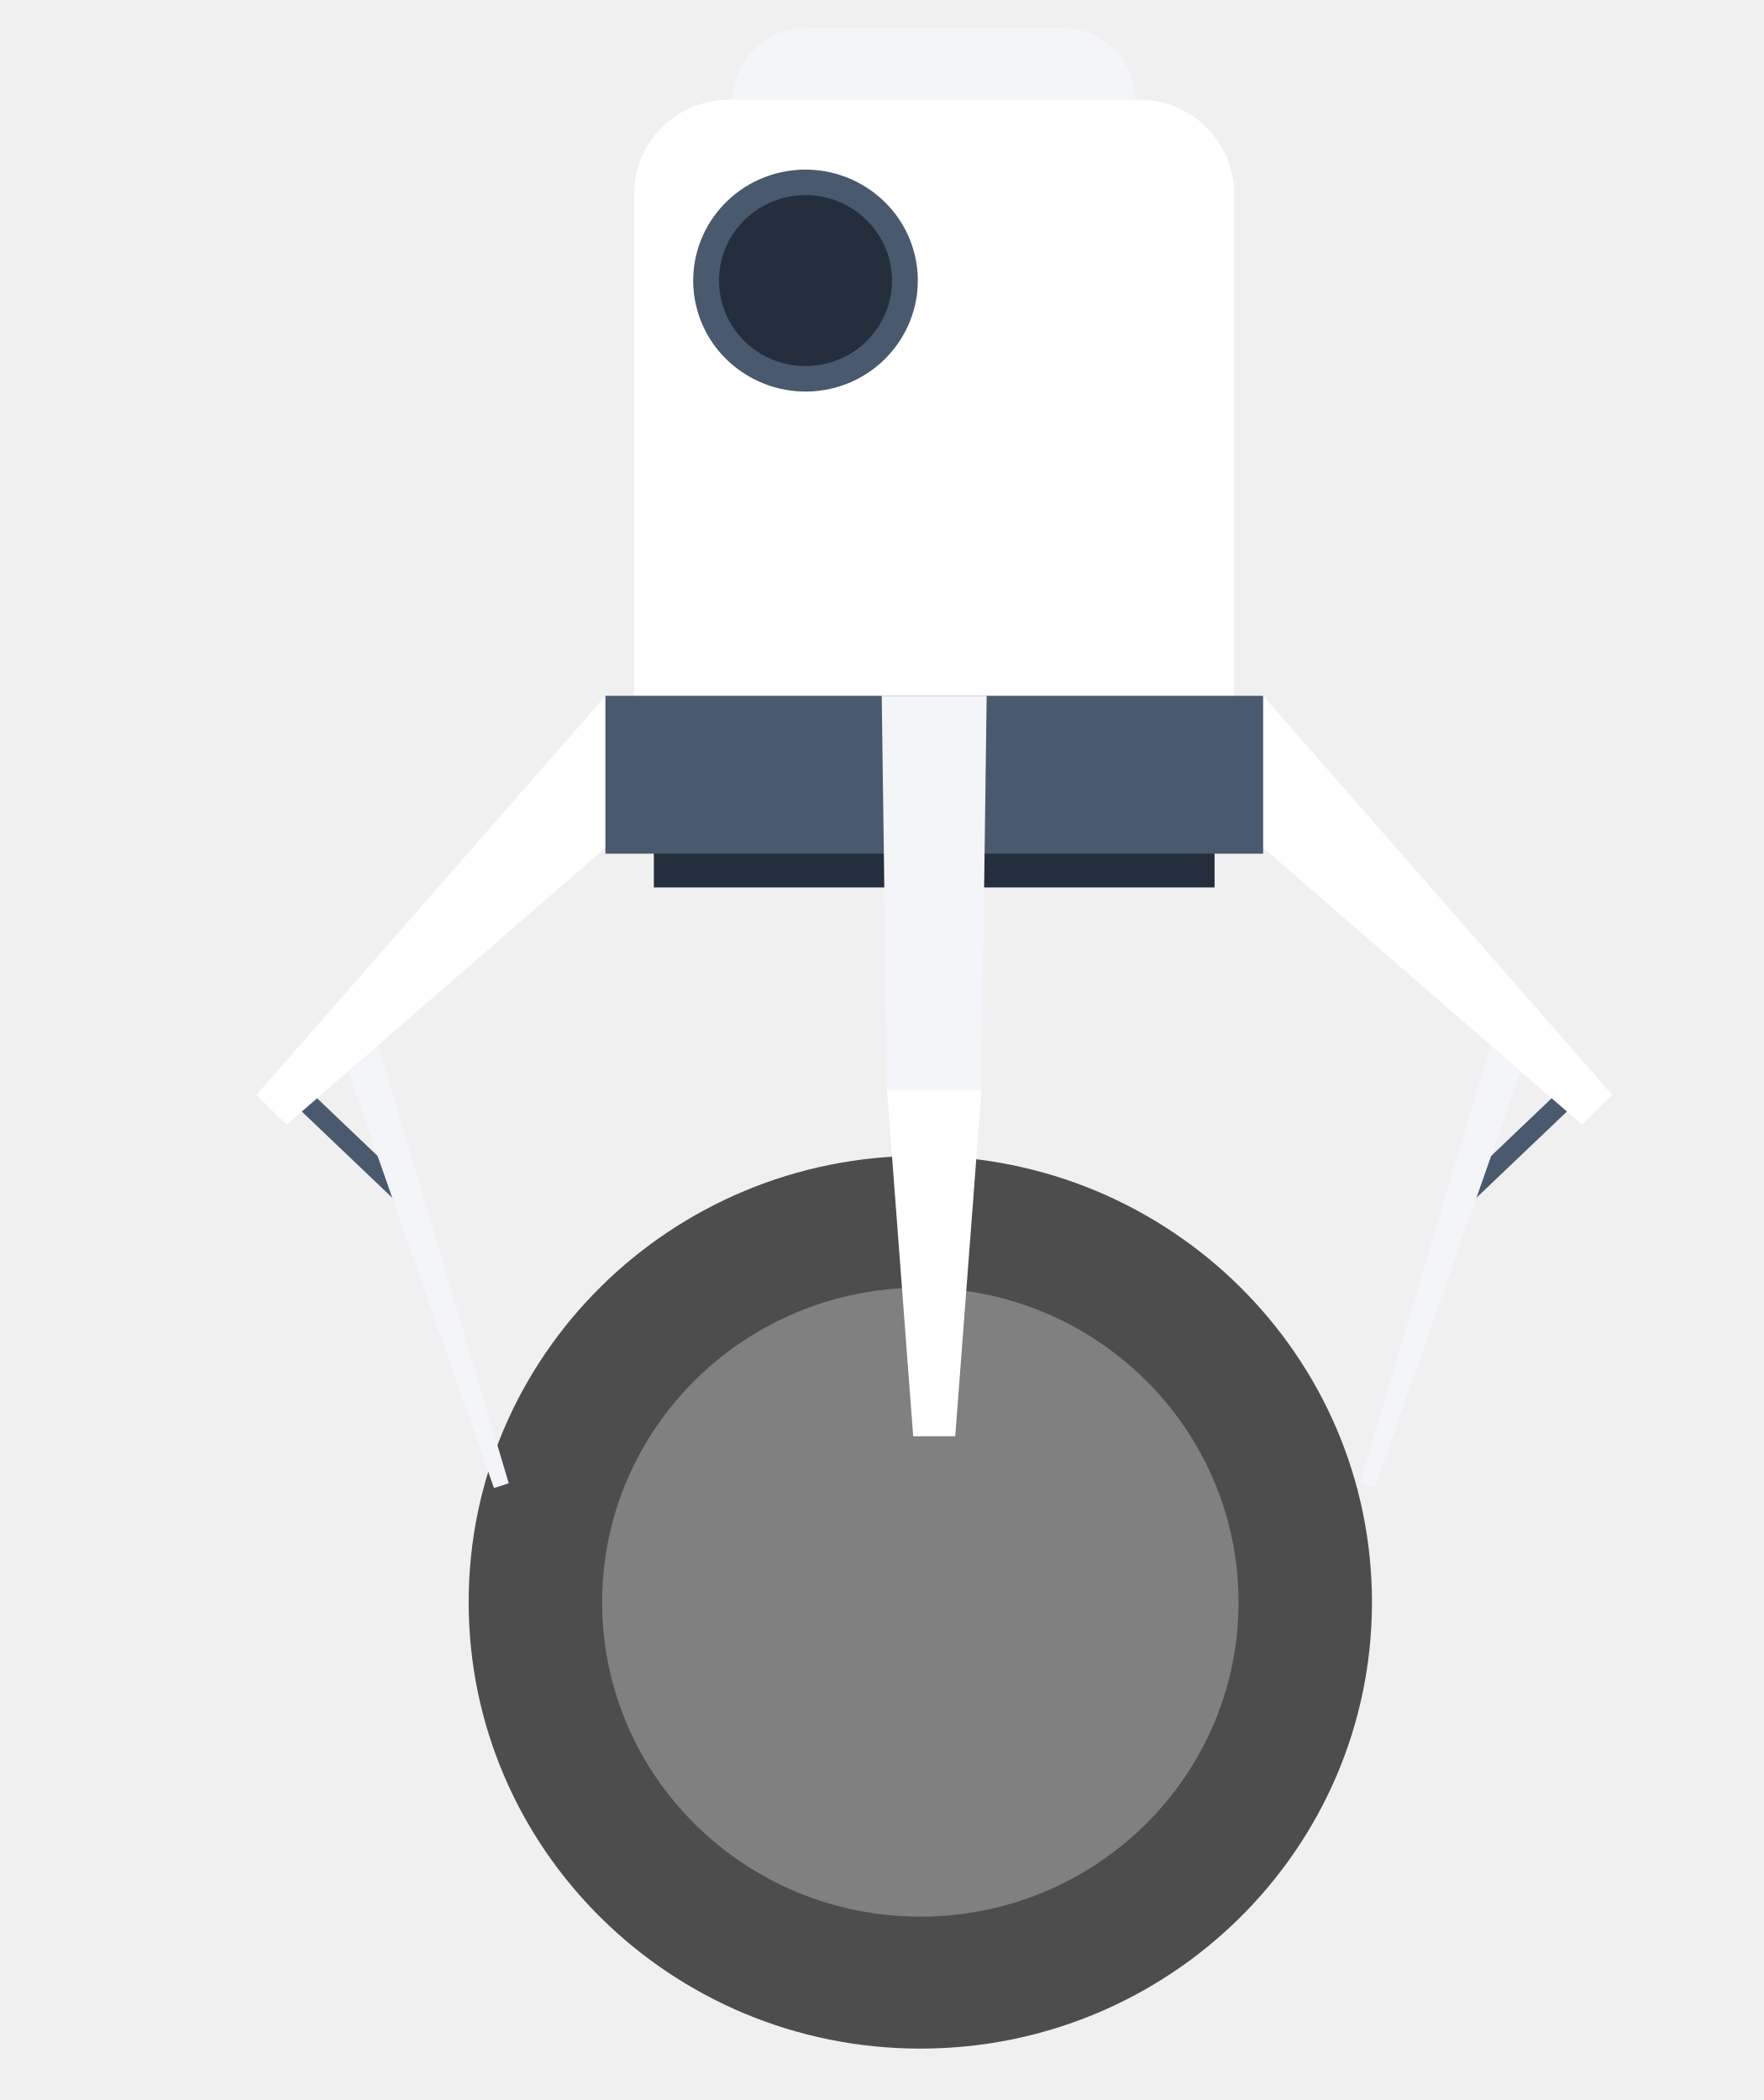
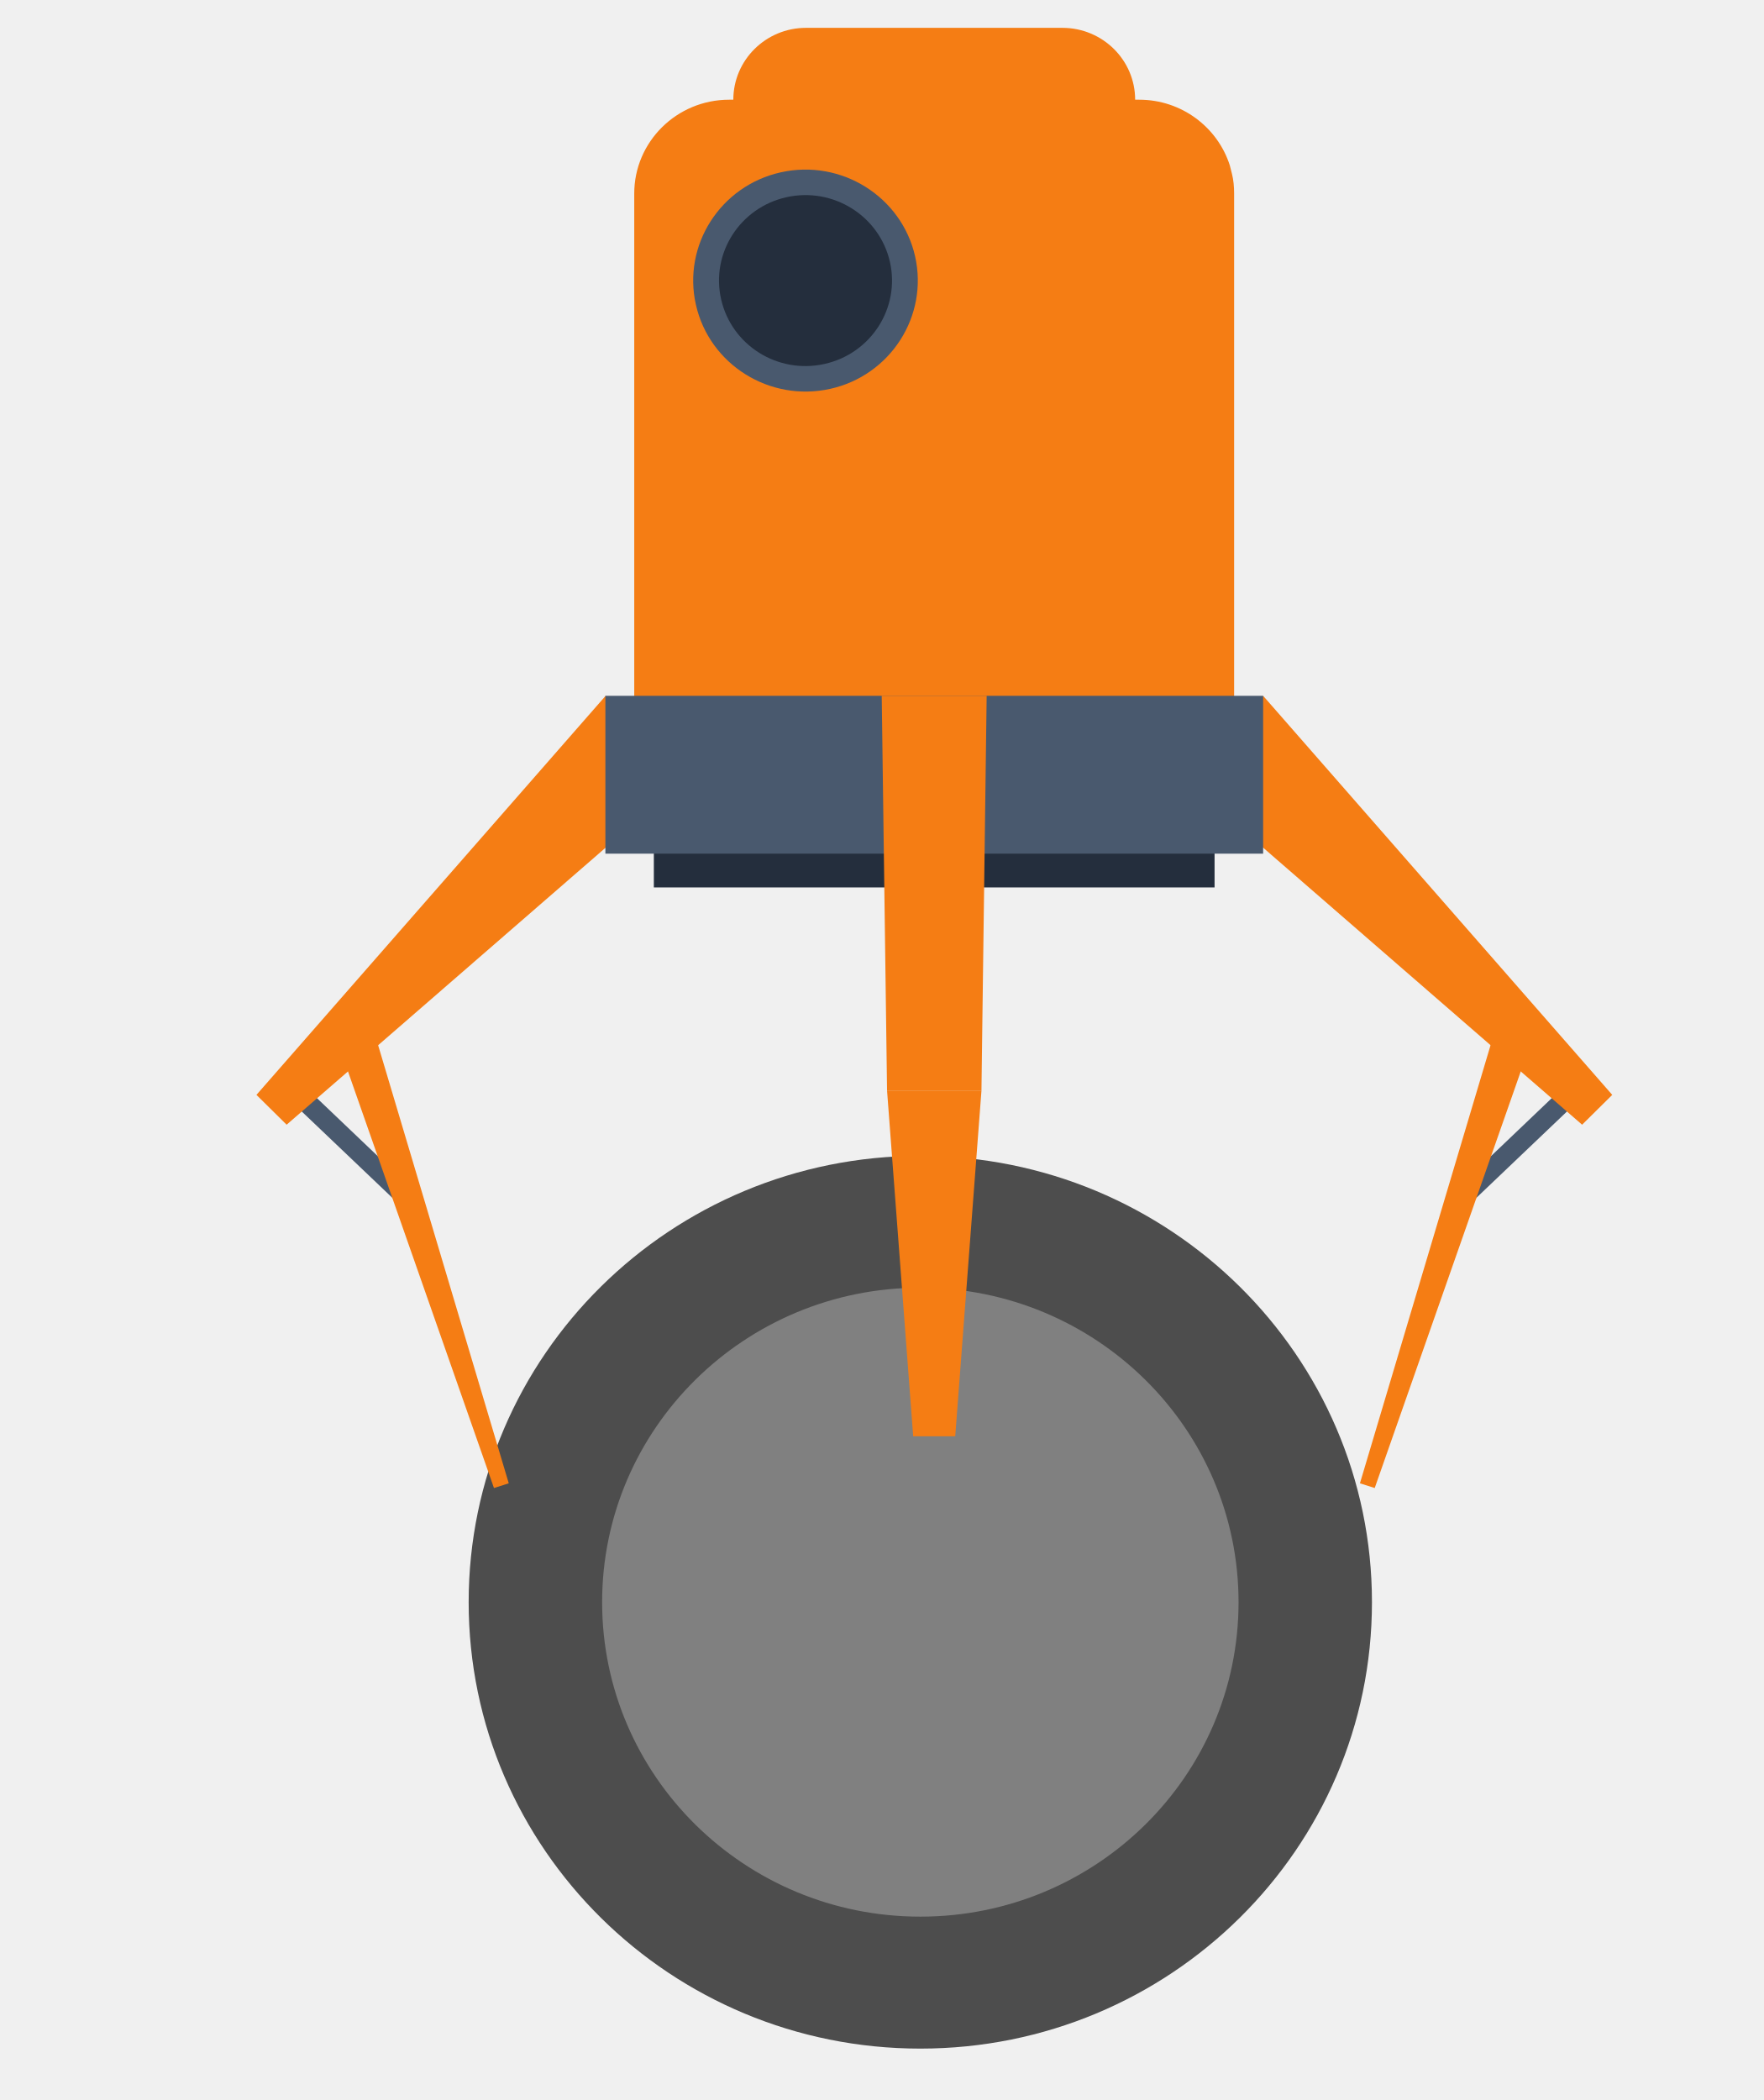
- <svg xmlns="http://www.w3.org/2000/svg" width="210mm" height="250mm" viewBox="0 0 210 250" version="1.1" id="svg2671">
+ <svg xmlns="http://www.w3.org/2000/svg" id="svg2671" version="1.1" viewBox="0 0 210 250" height="250mm" width="210mm">
  <defs id="defs2665" />
  <g id="layer1">
-     <path id="path1224" style="fill:#4d4d4d;fill-opacity:1;fill-rule:nonzero;stroke:none;stroke-width:0.655" d="m 163.328,190.738 c 0,-29.348 -24.07,-53.137 -53.764,-53.137 -29.694,0 -53.771,23.789 -53.771,53.137 0,29.347 24.077,53.144 53.771,53.144 29.694,0 53.764,-23.796 53.764,-53.144" />
-     <path id="path1226" style="fill:#808080;fill-opacity:1;fill-rule:nonzero;stroke:none;stroke-width:0.655" d="m 147.446,190.738 c 0,-20.668 -16.97,-37.44 -37.882,-37.44 -20.919,0 -37.882,16.772 -37.882,37.44 0,20.681 16.963,37.434 37.882,37.434 20.912,0 37.882,-16.752 37.882,-37.434" />
-     <path id="path1228" style="fill:#242e3d;fill-opacity:1;fill-rule:nonzero;stroke:none;stroke-width:0.655" d="M 144.591,105.647 H 77.839 V 89.566 h 66.752 v 16.081" />
-     <path id="path1230" style="fill:#f4f5f8;fill-opacity:1;fill-rule:nonzero;stroke:none;stroke-width:0.655" d="m 135.137,11.877 c 0,4.724 -3.877,8.555 -8.663,8.555 H 95.956 c -4.78,0 -8.656,-3.831 -8.656,-8.555 0,-4.73 3.877,-8.562 8.656,-8.562 h 30.518 c 4.786,0 8.663,3.831 8.663,8.562" />
-     <path id="path1232" style="fill:#ffffff;fill-opacity:1;fill-rule:nonzero;stroke:none;stroke-width:0.655" d="M 146.919,23.045 V 95.599 H 75.505 V 23.045 c 0,-6.171 5.063,-11.175 11.3,-11.175 h 48.813 c 5.057,0 9.342,3.29 10.786,7.813 l 0.258,1.01 c 0.187,0.755 0.258,1.539 0.258,2.352" />
-     <path id="path1234" style="fill:#49596e;fill-opacity:1;fill-rule:nonzero;stroke:none;stroke-width:0.655" d="m 172.42,142.475 1.669,1.714 14.346,-13.67 -1.674,-1.72 -14.339,13.677" />
-     <path id="path1236" style="fill:#f4f5f8;fill-opacity:1;fill-rule:nonzero;stroke:none;stroke-width:0.655" d="m 161.897,176.585 1.76,0.56 19.264,-54.955 -4.391,-1.394 -16.634,55.789" />
-     <path id="path1238" style="fill:#ffffff;fill-opacity:1;fill-rule:nonzero;stroke:none;stroke-width:0.655" d="m 188.348,133.893 3.586,-3.551 -41.561,-47.507 -6.323,12.589 44.297,38.47" />
-     <path id="path1240" style="fill:#49596e;fill-opacity:1;fill-rule:nonzero;stroke:none;stroke-width:0.655" d="m 50.051,142.475 -1.674,1.714 -14.346,-13.67 1.674,-1.72 14.346,13.677" />
-     <path id="path1242" style="fill:#f4f5f8;fill-opacity:1;fill-rule:nonzero;stroke:none;stroke-width:0.655" d="m 60.566,176.585 -1.76,0.56 -19.258,-54.955 4.384,-1.394 16.634,55.789" />
-     <path id="path1244" style="fill:#ffffff;fill-opacity:1;fill-rule:nonzero;stroke:none;stroke-width:0.655" d="m 34.122,133.893 -3.593,-3.551 41.568,-47.507 6.322,12.589 -44.297,38.47" />
-     <path id="path1246" style="fill:#49596e;fill-opacity:1;fill-rule:nonzero;stroke:none;stroke-width:0.655" d="M 150.373,101.627 H 72.07 V 82.835 H 150.373 V 101.627" />
-     <path id="path1248" style="fill:#49596e;fill-opacity:1;fill-rule:nonzero;stroke:none;stroke-width:0.655" d="m 98.824,46.294 c -7.193,1.596 -14.359,-2.887 -15.974,-9.995 -1.622,-7.109 2.921,-14.198 10.12,-15.788 7.186,-1.596 14.353,2.893 15.968,9.995 1.615,7.109 -2.927,14.198 -10.113,15.788" />
-     <path id="path1250" style="fill:#242e3d;fill-opacity:1;fill-rule:nonzero;stroke:none;stroke-width:0.655" d="m 105.944,31.177 c -1.252,-5.486 -6.758,-8.933 -12.309,-7.702 -5.545,1.232 -9.039,6.679 -7.786,12.159 1.247,5.48 6.744,8.933 12.296,7.695 5.551,-1.225 9.039,-6.672 7.799,-12.152" />
-     <path id="path1252" style="fill:#f4f5f8;fill-opacity:1;fill-rule:nonzero;stroke:none;stroke-width:0.655" d="m 116.842,129.821 h -11.241 l -0.634,-46.986 h 12.493 l -0.62,46.986" />
-     <path id="path1254" style="fill:#ffffff;fill-opacity:1;fill-rule:nonzero;stroke:none;stroke-width:0.655" d="m 105.601,129.821 h 11.241 l -3.125,41.167 h -5.004 l -3.112,-41.167" />
+     <path d="m 163.328,190.738 c 0,-29.348 -24.07,-53.137 -53.764,-53.137 -29.694,0 -53.771,23.789 -53.771,53.137 0,29.347 24.077,53.144 53.771,53.144 29.694,0 53.764,-23.796 53.764,-53.144" style="fill:#4d4d4d;fill-opacity:1;fill-rule:nonzero;stroke:none;stroke-width:0.655" id="path1224" />
+     <path d="m 147.446,190.738 c 0,-20.668 -16.97,-37.44 -37.882,-37.44 -20.919,0 -37.882,16.772 -37.882,37.44 0,20.681 16.963,37.434 37.882,37.434 20.912,0 37.882,-16.752 37.882,-37.434" style="fill:#808080;fill-opacity:1;fill-rule:nonzero;stroke:none;stroke-width:0.655" id="path1226" />
+     <path d="M 144.591,105.647 H 77.839 V 89.566 h 66.752 v 16.081" style="fill:#242e3d;fill-opacity:1;fill-rule:nonzero;stroke:none;stroke-width:0.655" id="path1228" />
+     <path d="m 135.137,11.877 c 0,4.724 -3.877,8.555 -8.663,8.555 H 95.956 c -4.78,0 -8.656,-3.831 -8.656,-8.555 0,-4.73 3.877,-8.562 8.656,-8.562 h 30.518 c 4.786,0 8.663,3.831 8.663,8.562" style="fill:#f57d14;fill-opacity:1;fill-rule:nonzero;stroke:none;stroke-width:0.655" id="path1230" />
+     <path d="M 146.919,23.045 V 95.599 H 75.505 V 23.045 c 0,-6.171 5.063,-11.175 11.3,-11.175 h 48.813 c 5.057,0 9.342,3.29 10.786,7.813 l 0.258,1.01 c 0.187,0.755 0.258,1.539 0.258,2.352" style="fill:#f57d14;fill-opacity:1;fill-rule:nonzero;stroke:none;stroke-width:0.655" id="path1232" />
+     <path d="m 172.42,142.475 1.669,1.714 14.346,-13.67 -1.674,-1.72 -14.339,13.677" style="fill:#49596e;fill-opacity:1;fill-rule:nonzero;stroke:none;stroke-width:0.655" id="path1234" />
+     <path d="m 161.897,176.585 1.76,0.56 19.264,-54.955 -4.391,-1.394 -16.634,55.789" style="fill:#f57d14;fill-opacity:1;fill-rule:nonzero;stroke:none;stroke-width:0.655" id="path1236" />
+     <path d="m 188.348,133.893 3.586,-3.551 -41.561,-47.507 -6.323,12.589 44.297,38.47" style="fill:#f57d14;fill-opacity:1;fill-rule:nonzero;stroke:none;stroke-width:0.655" id="path1238" />
+     <path d="m 50.051,142.475 -1.674,1.714 -14.346,-13.67 1.674,-1.72 14.346,13.677" style="fill:#49596e;fill-opacity:1;fill-rule:nonzero;stroke:none;stroke-width:0.655" id="path1240" />
+     <path d="m 60.566,176.585 -1.76,0.56 -19.258,-54.955 4.384,-1.394 16.634,55.789" style="fill:#f57d14;fill-opacity:1;fill-rule:nonzero;stroke:none;stroke-width:0.655" id="path1242" />
+     <path d="m 34.122,133.893 -3.593,-3.551 41.568,-47.507 6.322,12.589 -44.297,38.47" style="fill:#f57d14;fill-opacity:1;fill-rule:nonzero;stroke:none;stroke-width:0.655" id="path1244" />
+     <path d="M 150.373,101.627 H 72.07 V 82.835 H 150.373 V 101.627" style="fill:#49596e;fill-opacity:1;fill-rule:nonzero;stroke:none;stroke-width:0.655" id="path1246" />
+     <path d="m 98.824,46.294 c -7.193,1.596 -14.359,-2.887 -15.974,-9.995 -1.622,-7.109 2.921,-14.198 10.12,-15.788 7.186,-1.596 14.353,2.893 15.968,9.995 1.615,7.109 -2.927,14.198 -10.113,15.788" style="fill:#49596e;fill-opacity:1;fill-rule:nonzero;stroke:none;stroke-width:0.655" id="path1248" />
+     <path d="m 105.944,31.177 c -1.252,-5.486 -6.758,-8.933 -12.309,-7.702 -5.545,1.232 -9.039,6.679 -7.786,12.159 1.247,5.48 6.744,8.933 12.296,7.695 5.551,-1.225 9.039,-6.672 7.799,-12.152" style="fill:#242e3d;fill-opacity:1;fill-rule:nonzero;stroke:none;stroke-width:0.655" id="path1250" />
+     <path d="m 116.842,129.821 h -11.241 l -0.634,-46.986 h 12.493 l -0.62,46.986" style="fill:#f57d14;fill-opacity:1;fill-rule:nonzero;stroke:none;stroke-width:0.655" id="path1252" />
+     <path d="m 105.601,129.821 h 11.241 l -3.125,41.167 h -5.004 l -3.112,-41.167" style="fill:#f57d14;fill-opacity:1;fill-rule:nonzero;stroke:none;stroke-width:0.655" id="path1254" />
  </g>
</svg>
